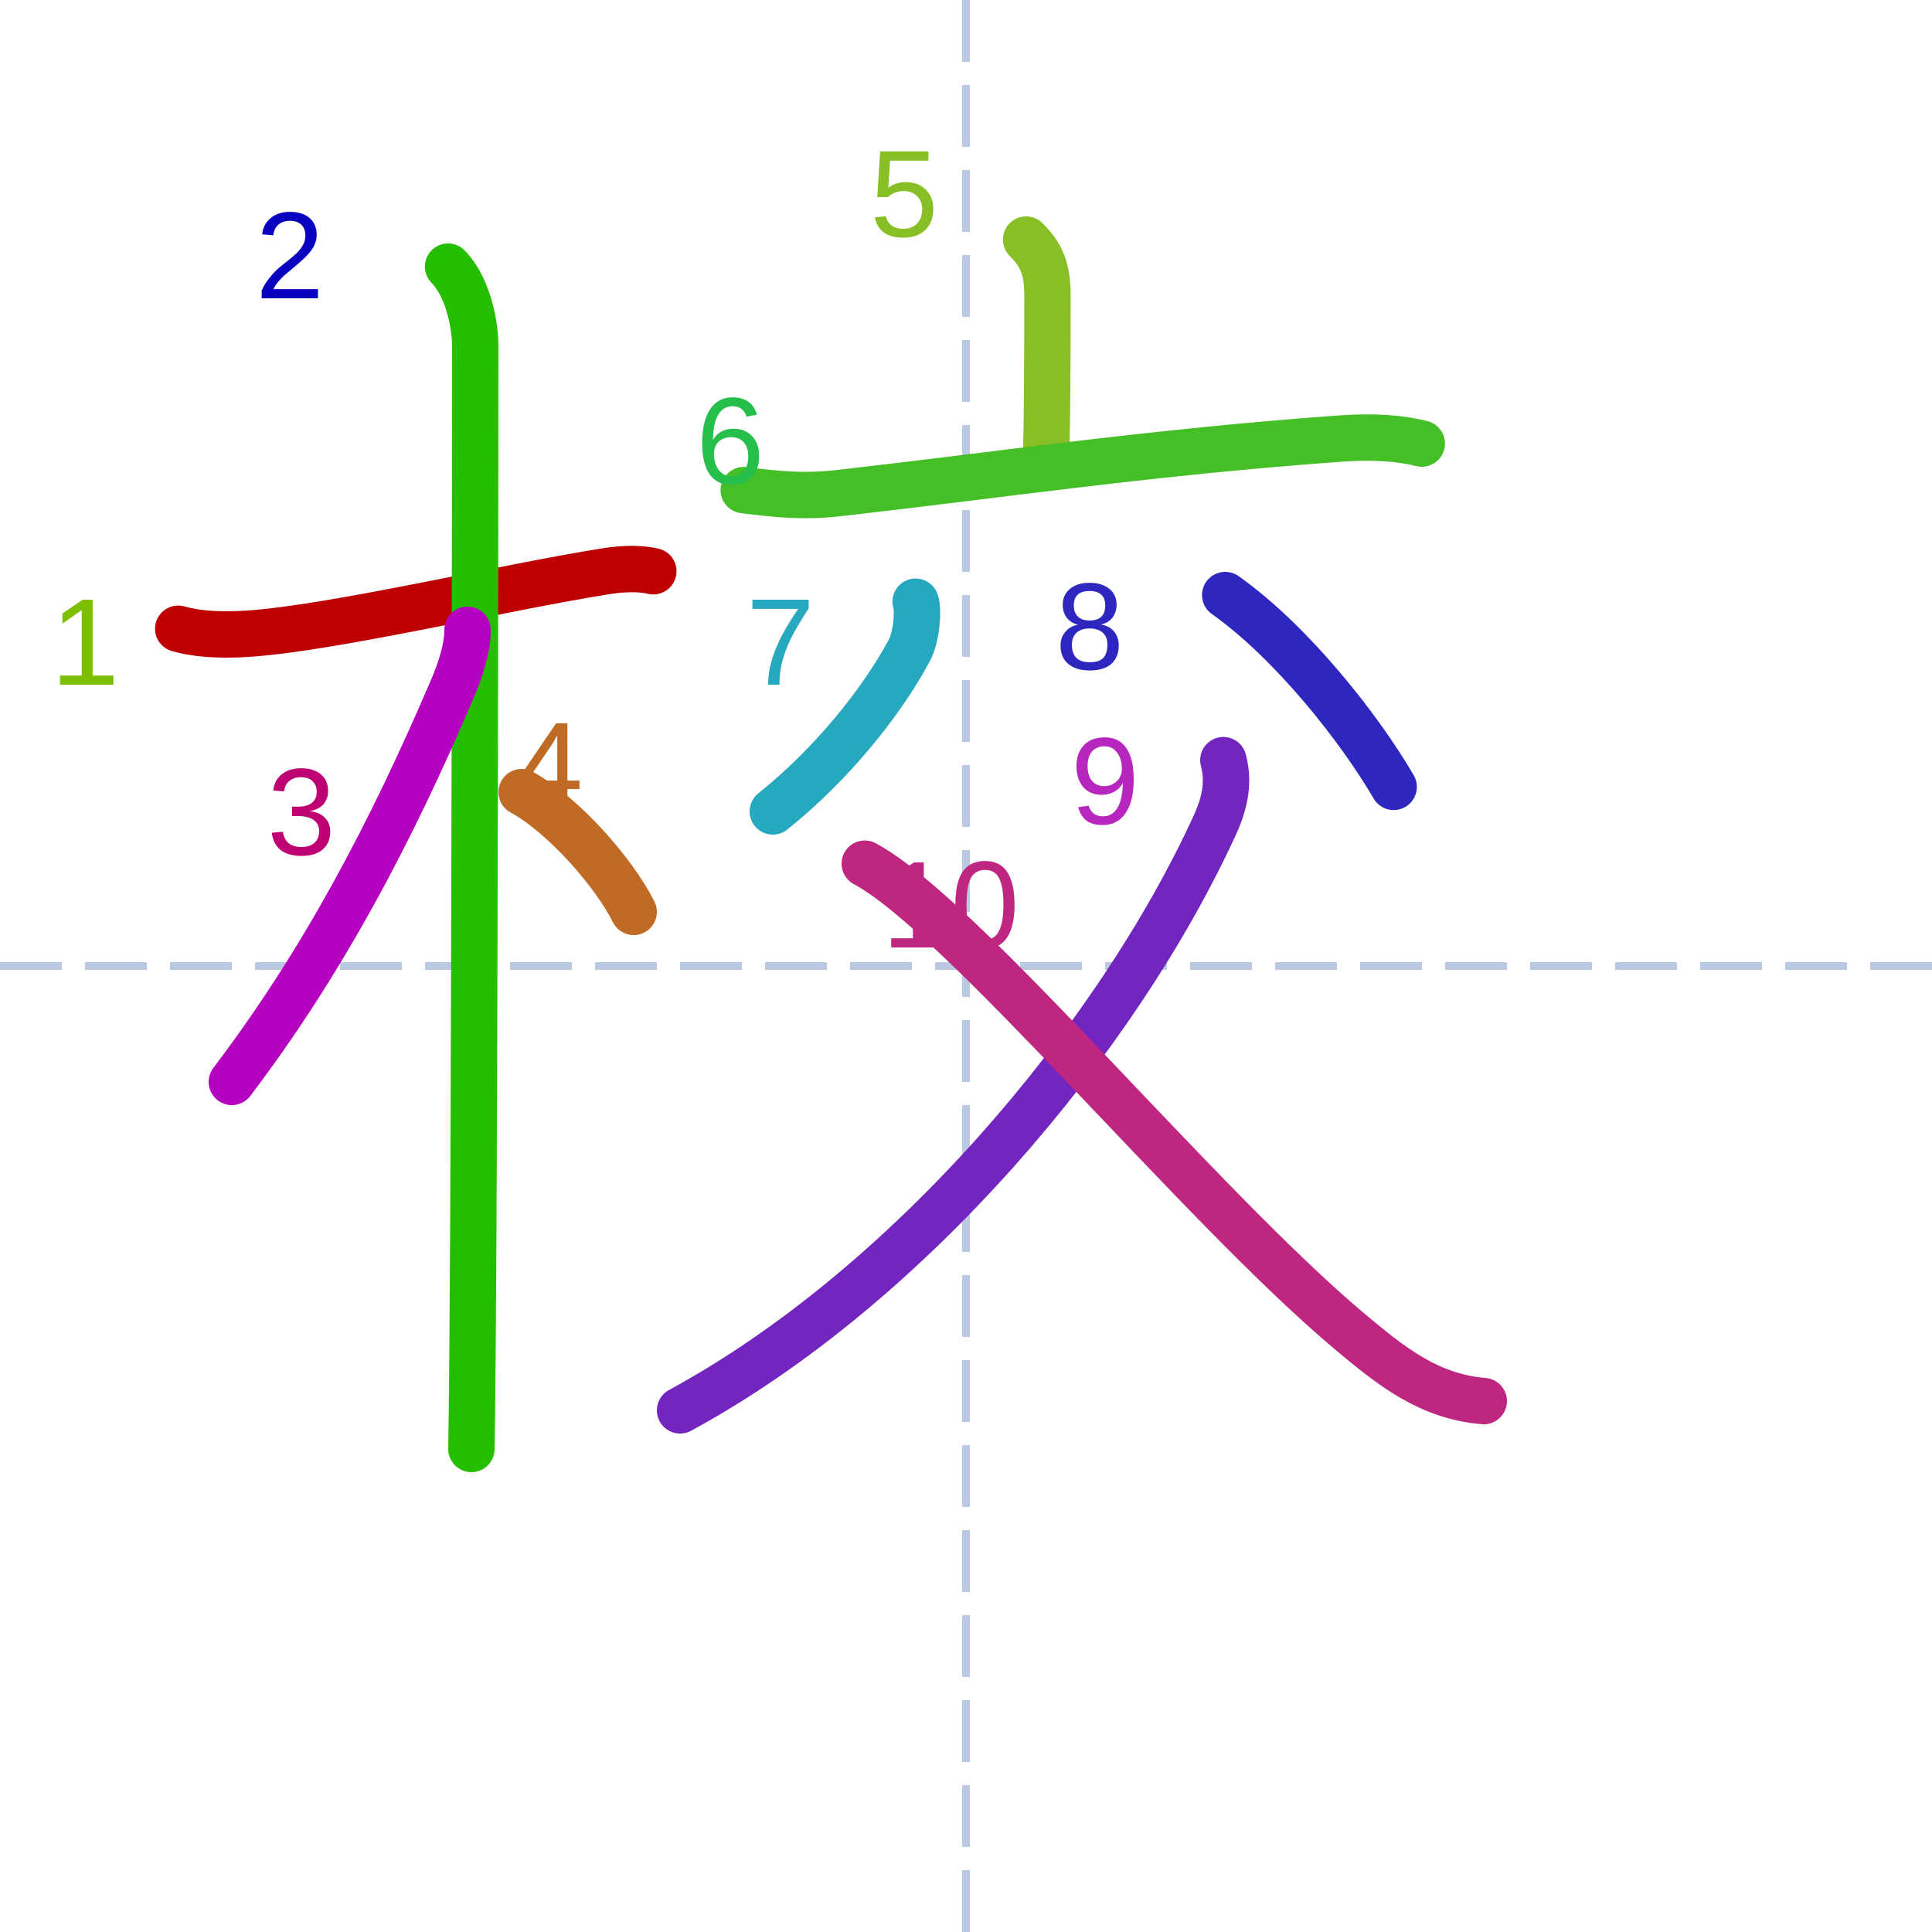
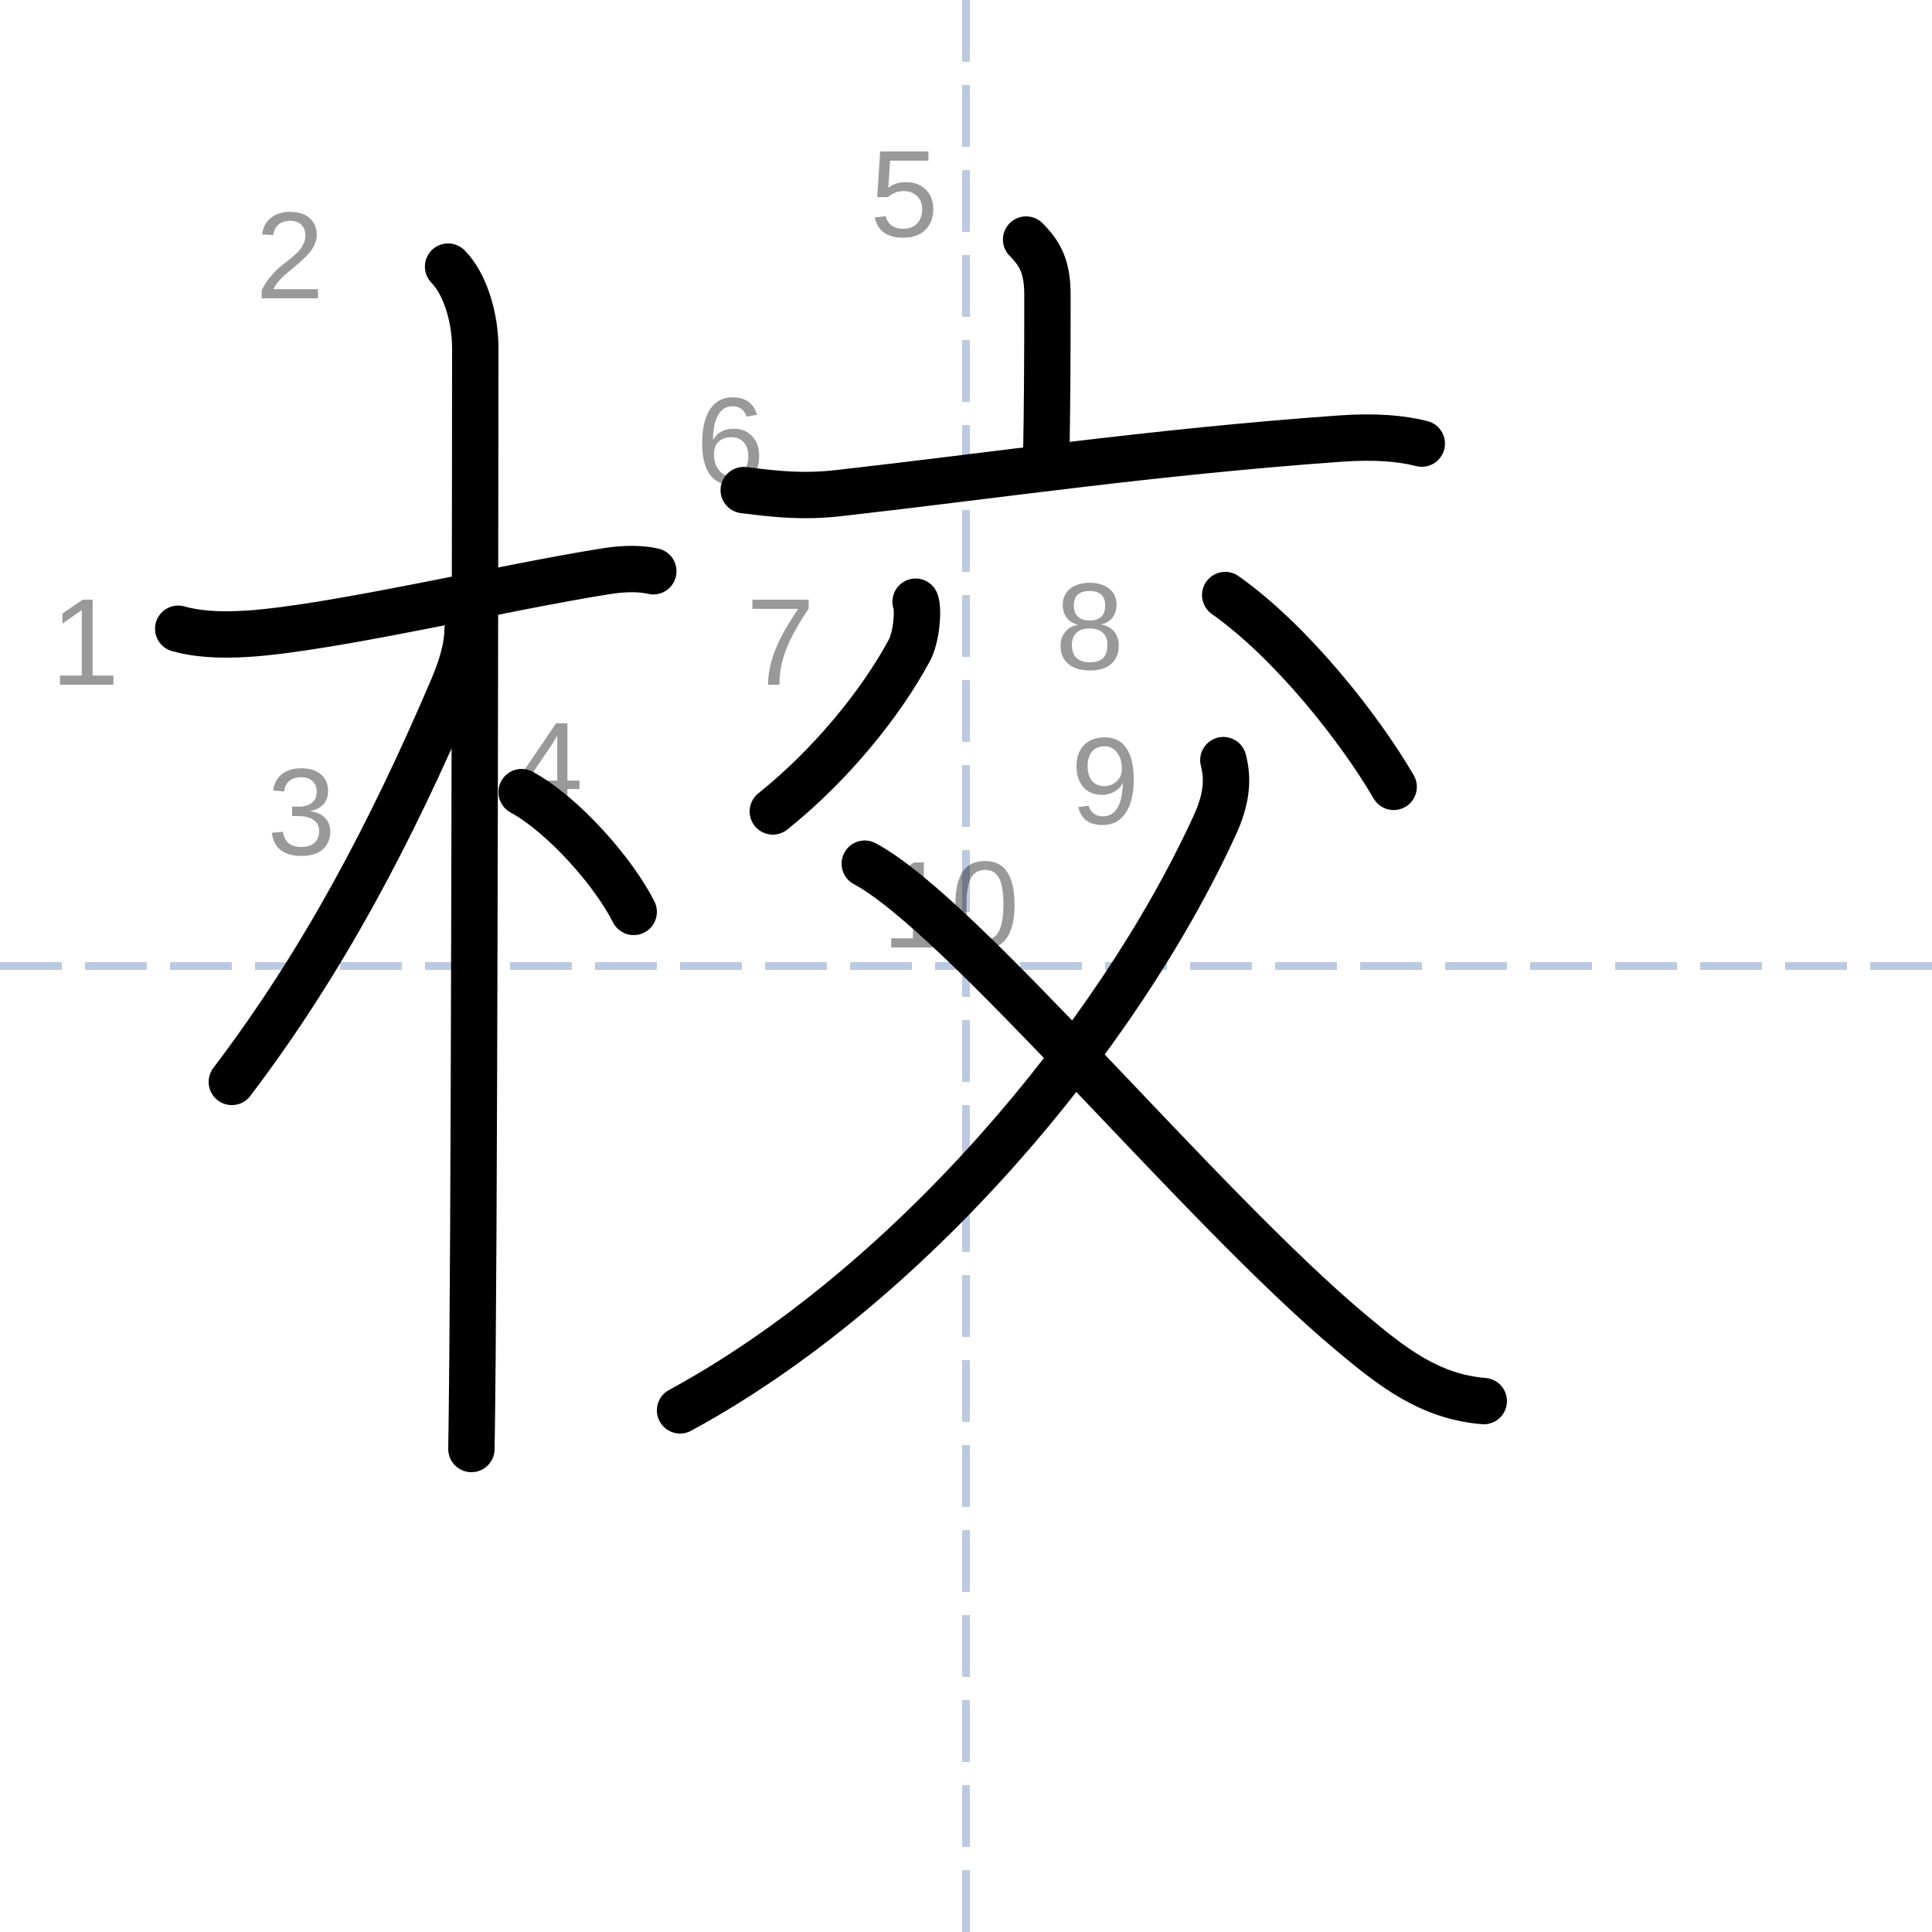
<svg xmlns="http://www.w3.org/2000/svg" height="250px" version="1.1" width="250px" style="overflow: hidden; position: relative; left: -0.75px; top: -0.2px;" viewBox="0 0 125 125" preserveAspectRatio="xMinYMin" class="dmak-svg">
  <defs style="-webkit-tap-highlight-color: rgba(0, 0, 0, 0);" />
  <path fill="none" stroke="#bcc9e2" d="M62.5,0L62.5,125" stroke-width="0.5" stroke-dasharray="4,1.5" style="-webkit-tap-highlight-color: rgba(0, 0, 0, 0);" />
  <path fill="none" stroke="#bcc9e2" d="M0,62.5L125,62.5" stroke-width="0.5" stroke-dasharray="4,1.5" style="-webkit-tap-highlight-color: rgba(0, 0, 0, 0);" />
-   <path fill="none" stroke="#bf0000" d="M11.53,40.68C12.63,41,14.13,41.13,16.06,41C21.46,40.65,32.63,38,39.2,36.96C40.45,36.76,41.5,36.78,42.27,36.96" stroke-width="3" stroke-linecap="round" stroke-linejoin="round" style="-webkit-tap-highlight-color: rgba(0, 0, 0, 0); stroke-linecap: round; stroke-linejoin: round; transition: stroke 400ms; stroke-dasharray: 31.151, 31.151; stroke-dashoffset: 0;">
+   <path fill="none" stroke="#000000" d="M11.53,40.68C12.63,41,14.13,41.13,16.06,41C21.46,40.65,32.63,38,39.2,36.96C40.45,36.76,41.5,36.78,42.27,36.96" stroke-width="3" stroke-linecap="round" stroke-linejoin="round" style="-webkit-tap-highlight-color: rgba(0, 0, 0, 0); stroke-linecap: round; stroke-linejoin: round; transition: stroke 400ms; stroke-dasharray: 31.151, 31.151; stroke-dashoffset: 0;">
    </path>
-   <text x="5.50" y="41.50" text-anchor="middle" font-family="&quot;Arial&quot;" font-size="8px" stroke="none" fill="#7cbf00" style="-webkit-tap-highlight-color: rgba(0, 0, 0, 0); text-anchor: middle; font-family: Arial; font-size: 8px;">
+   <text x="5.50" y="41.50" text-anchor="middle" font-family="&quot;Arial&quot;" font-size="8px" stroke="none" fill="rgba(0,0,0,0.4)" style="-webkit-tap-highlight-color: rgba(0, 0, 0, 0); text-anchor: middle; font-family: Arial; font-size: 8px;">
    <tspan dy="2.8" style="-webkit-tap-highlight-color: rgba(0, 0, 0, 0);">1</tspan>
  </text>
-   <path fill="none" stroke="#26bf00" d="M28.99,17.25C30.06,18.32,30.75,20.5,30.75,22.5C30.75,23.27,30.72,70.59,30.57,87.75C30.54,90.78,30.52,92.91,30.5,93.75" stroke-width="3" stroke-linecap="round" stroke-linejoin="round" style="-webkit-tap-highlight-color: rgba(0, 0, 0, 0); stroke-linecap: round; stroke-linejoin: round; transition: stroke 400ms; stroke-dasharray: 76.91, 76.91; stroke-dashoffset: 0;">
+   <path fill="none" stroke="#000000" d="M28.99,17.25C30.06,18.32,30.75,20.5,30.75,22.5C30.75,23.27,30.72,70.59,30.57,87.75C30.54,90.78,30.52,92.91,30.5,93.75" stroke-width="3" stroke-linecap="round" stroke-linejoin="round" style="-webkit-tap-highlight-color: rgba(0, 0, 0, 0); stroke-linecap: round; stroke-linejoin: round; transition: stroke 400ms; stroke-dasharray: 76.91, 76.91; stroke-dashoffset: 0;">
    </path>
-   <text x="18.75" y="16.50" text-anchor="middle" font-family="&quot;Arial&quot;" font-size="8px" stroke="none" fill="#0900bf" style="-webkit-tap-highlight-color: rgba(0, 0, 0, 0); text-anchor: middle; font-family: Arial; font-size: 8px;">
+   <text x="18.75" y="16.50" text-anchor="middle" font-family="&quot;Arial&quot;" font-size="8px" stroke="none" fill="rgba(0,0,0,0.4)" style="-webkit-tap-highlight-color: rgba(0, 0, 0, 0); text-anchor: middle; font-family: Arial; font-size: 8px;">
    <tspan dy="2.8" style="-webkit-tap-highlight-color: rgba(0, 0, 0, 0);">2</tspan>
  </text>
-   <path fill="none" stroke="#b500bf" d="M30.25,40.75C30.25,42,29.76,43.41,29.29,44.52C25.28,53.91,20.88,62.25,15,70" stroke-width="3" stroke-linecap="round" stroke-linejoin="round" style="-webkit-tap-highlight-color: rgba(0, 0, 0, 0); stroke-linecap: round; stroke-linejoin: round; transition: stroke 400ms; stroke-dasharray: 33.205, 33.205; stroke-dashoffset: 0;">
+   <path fill="none" stroke="#000000" d="M30.25,40.75C30.25,42,29.76,43.41,29.29,44.52C25.28,53.91,20.88,62.25,15,70" stroke-width="3" stroke-linecap="round" stroke-linejoin="round" style="-webkit-tap-highlight-color: rgba(0, 0, 0, 0); stroke-linecap: round; stroke-linejoin: round; transition: stroke 400ms; stroke-dasharray: 33.205, 33.205; stroke-dashoffset: 0;">
    </path>
-   <text x="19.50" y="52.50" text-anchor="middle" font-family="&quot;Arial&quot;" font-size="8px" stroke="none" fill="#bf0072" style="-webkit-tap-highlight-color: rgba(0, 0, 0, 0); text-anchor: middle; font-family: Arial; font-size: 8px;">
+   <text x="19.50" y="52.50" text-anchor="middle" font-family="&quot;Arial&quot;" font-size="8px" stroke="none" fill="rgba(0,0,0,0.4)" style="-webkit-tap-highlight-color: rgba(0, 0, 0, 0); text-anchor: middle; font-family: Arial; font-size: 8px;">
    <tspan dy="2.8" style="-webkit-tap-highlight-color: rgba(0, 0, 0, 0);">3</tspan>
  </text>
-   <path fill="none" stroke="#bf6b26" d="M33.75,51.25C36.5,52.75,39.75,56.5,41,59" stroke-width="3" stroke-linecap="round" stroke-linejoin="round" style="-webkit-tap-highlight-color: rgba(0, 0, 0, 0); stroke-linecap: round; stroke-linejoin: round; transition: stroke 400ms; stroke-dasharray: 10.734, 10.734; stroke-dashoffset: 0;">
+   <path fill="none" stroke="#000000" d="M33.75,51.25C36.5,52.75,39.75,56.5,41,59" stroke-width="3" stroke-linecap="round" stroke-linejoin="round" style="-webkit-tap-highlight-color: rgba(0, 0, 0, 0); stroke-linecap: round; stroke-linejoin: round; transition: stroke 400ms; stroke-dasharray: 10.734, 10.734; stroke-dashoffset: 0;">
    </path>
-   <text x="35.50" y="49.50" text-anchor="middle" font-family="&quot;Arial&quot;" font-size="8px" stroke="none" fill="#bf6b26" style="-webkit-tap-highlight-color: rgba(0, 0, 0, 0); text-anchor: middle; font-family: Arial; font-size: 8px;">
+   <text x="35.50" y="49.50" text-anchor="middle" font-family="&quot;Arial&quot;" font-size="8px" stroke="none" fill="rgba(0,0,0,0.4)" style="-webkit-tap-highlight-color: rgba(0, 0, 0, 0); text-anchor: middle; font-family: Arial; font-size: 8px;">
    <tspan dy="2.8" style="-webkit-tap-highlight-color: rgba(0, 0, 0, 0);">4</tspan>
  </text>
-   <path fill="none" stroke="#89bf26" d="M66.39,15.5C67.38,16.49,67.77,17.38,67.77,19.12C67.77,23.37,67.75,26.74,67.69,29.53" stroke-width="3" stroke-linecap="round" stroke-linejoin="round" style="-webkit-tap-highlight-color: rgba(0, 0, 0, 0); stroke-linecap: round; stroke-linejoin: round; transition: stroke 400ms; stroke-dasharray: 14.413, 14.413; stroke-dashoffset: 0;">
+   <path fill="none" stroke="#000000" d="M66.39,15.5C67.38,16.49,67.77,17.38,67.77,19.12C67.77,23.37,67.75,26.74,67.69,29.53" stroke-width="3" stroke-linecap="round" stroke-linejoin="round" style="-webkit-tap-highlight-color: rgba(0, 0, 0, 0); stroke-linecap: round; stroke-linejoin: round; transition: stroke 400ms; stroke-dasharray: 14.413, 14.413; stroke-dashoffset: 0;">
    </path>
-   <text x="58.50" y="12.50" text-anchor="middle" font-family="&quot;Arial&quot;" font-size="8px" stroke="none" fill="#89bf26" style="-webkit-tap-highlight-color: rgba(0, 0, 0, 0); text-anchor: middle; font-family: Arial; font-size: 8px;">
+   <text x="58.50" y="12.50" text-anchor="middle" font-family="&quot;Arial&quot;" font-size="8px" stroke="none" fill="rgba(0,0,0,0.4)" style="-webkit-tap-highlight-color: rgba(0, 0, 0, 0); text-anchor: middle; font-family: Arial; font-size: 8px;">
    <tspan dy="2.8" style="-webkit-tap-highlight-color: rgba(0, 0, 0, 0);">5</tspan>
  </text>
-   <path fill="none" stroke="#44bf26" d="M48.12,31.71C50.42,32,52.02,32.15,54.21,31.91C64.49,30.75,74.53,29.25,86.66,28.38C89.01,28.21,90.69,28.37,91.99,28.7" stroke-width="3" stroke-linecap="round" stroke-linejoin="round" style="-webkit-tap-highlight-color: rgba(0, 0, 0, 0); stroke-linecap: round; stroke-linejoin: round; transition: stroke 400ms; stroke-dasharray: 44.117, 44.117; stroke-dashoffset: 0;">
+   <path fill="none" stroke="#000000" d="M48.12,31.71C50.42,32,52.02,32.15,54.21,31.91C64.49,30.75,74.53,29.25,86.66,28.38C89.01,28.21,90.69,28.37,91.99,28.7" stroke-width="3" stroke-linecap="round" stroke-linejoin="round" style="-webkit-tap-highlight-color: rgba(0, 0, 0, 0); stroke-linecap: round; stroke-linejoin: round; transition: stroke 400ms; stroke-dasharray: 44.117, 44.117; stroke-dashoffset: 0;">
    </path>
-   <text x="47.25" y="28.50" text-anchor="middle" font-family="&quot;Arial&quot;" font-size="8px" stroke="none" fill="#26bf4c" style="-webkit-tap-highlight-color: rgba(0, 0, 0, 0); text-anchor: middle; font-family: Arial; font-size: 8px;">
+   <text x="47.25" y="28.50" text-anchor="middle" font-family="&quot;Arial&quot;" font-size="8px" stroke="none" fill="rgba(0,0,0,0.4)" style="-webkit-tap-highlight-color: rgba(0, 0, 0, 0); text-anchor: middle; font-family: Arial; font-size: 8px;">
    <tspan dy="2.8" style="-webkit-tap-highlight-color: rgba(0, 0, 0, 0);">6</tspan>
  </text>
-   <path fill="none" stroke="#26a8bf" d="M59.24,38.93C59.44,39.46,59.3,41.2,58.84,42.07C57,45.5,53.75,49.5,50,52.5" stroke-width="3" stroke-linecap="round" stroke-linejoin="round" style="-webkit-tap-highlight-color: rgba(0, 0, 0, 0); stroke-linecap: round; stroke-linejoin: round; transition: stroke 400ms; stroke-dasharray: 16.974, 16.974; stroke-dashoffset: 0;">
+   <path fill="none" stroke="#000000" d="M59.24,38.93C59.44,39.46,59.3,41.2,58.84,42.07C57,45.5,53.75,49.5,50,52.5" stroke-width="3" stroke-linecap="round" stroke-linejoin="round" style="-webkit-tap-highlight-color: rgba(0, 0, 0, 0); stroke-linecap: round; stroke-linejoin: round; transition: stroke 400ms; stroke-dasharray: 16.974, 16.974; stroke-dashoffset: 0;">
    </path>
-   <text x="50.50" y="41.50" text-anchor="middle" font-family="&quot;Arial&quot;" font-size="8px" stroke="none" fill="#26a8bf" style="-webkit-tap-highlight-color: rgba(0, 0, 0, 0); text-anchor: middle; font-family: Arial; font-size: 8px;">
+   <text x="50.50" y="41.50" text-anchor="middle" font-family="&quot;Arial&quot;" font-size="8px" stroke="none" fill="rgba(0,0,0,0.4)" style="-webkit-tap-highlight-color: rgba(0, 0, 0, 0); text-anchor: middle; font-family: Arial; font-size: 8px;">
    <tspan dy="2.8" style="-webkit-tap-highlight-color: rgba(0, 0, 0, 0);">7</tspan>
  </text>
-   <path fill="none" stroke="#2d26bf" d="M79.27,38.5C83.61,41.57,88,47.18,90.17,50.91" stroke-width="3" stroke-linecap="round" stroke-linejoin="round" style="-webkit-tap-highlight-color: rgba(0, 0, 0, 0); stroke-linecap: round; stroke-linejoin: round; transition: stroke 400ms; stroke-dasharray: 16.621, 16.621; stroke-dashoffset: 0;">
+   <path fill="none" stroke="#000000" d="M79.27,38.5C83.61,41.57,88,47.18,90.17,50.91" stroke-width="3" stroke-linecap="round" stroke-linejoin="round" style="-webkit-tap-highlight-color: rgba(0, 0, 0, 0); stroke-linecap: round; stroke-linejoin: round; transition: stroke 400ms; stroke-dasharray: 16.621, 16.621; stroke-dashoffset: 0;">
    </path>
-   <text x="70.50" y="40.50" text-anchor="middle" font-family="&quot;Arial&quot;" font-size="8px" stroke="none" fill="#2d26bf" style="-webkit-tap-highlight-color: rgba(0, 0, 0, 0); text-anchor: middle; font-family: Arial; font-size: 8px;">
+   <text x="70.50" y="40.50" text-anchor="middle" font-family="&quot;Arial&quot;" font-size="8px" stroke="none" fill="rgba(0,0,0,0.4)" style="-webkit-tap-highlight-color: rgba(0, 0, 0, 0); text-anchor: middle; font-family: Arial; font-size: 8px;">
    <tspan dy="2.8" style="-webkit-tap-highlight-color: rgba(0, 0, 0, 0);">8</tspan>
  </text>
-   <path fill="none" stroke="#7226bf" d="M79.15,49.18C79.5,50.5,79.32,51.8,78.61,53.36C72.25,67.25,58.75,83.25,44,91.25" stroke-width="3" stroke-linecap="round" stroke-linejoin="round" style="-webkit-tap-highlight-color: rgba(0, 0, 0, 0); stroke-linecap: round; stroke-linejoin: round; transition: stroke 400ms; stroke-dasharray: 56.405, 56.405; stroke-dashoffset: 0;">
+   <path fill="none" stroke="#000000" d="M79.15,49.18C79.5,50.5,79.32,51.8,78.61,53.36C72.25,67.25,58.75,83.25,44,91.25" stroke-width="3" stroke-linecap="round" stroke-linejoin="round" style="-webkit-tap-highlight-color: rgba(0, 0, 0, 0); stroke-linecap: round; stroke-linejoin: round; transition: stroke 400ms; stroke-dasharray: 56.405, 56.405; stroke-dashoffset: 0;">
    </path>
-   <text x="71.50" y="50.50" text-anchor="middle" font-family="&quot;Arial&quot;" font-size="8px" stroke="none" fill="#b726bf" style="-webkit-tap-highlight-color: rgba(0, 0, 0, 0); text-anchor: middle; font-family: Arial; font-size: 8px;">
+   <text x="71.50" y="50.50" text-anchor="middle" font-family="&quot;Arial&quot;" font-size="8px" stroke="none" fill="rgba(0,0,0,0.4)" style="-webkit-tap-highlight-color: rgba(0, 0, 0, 0); text-anchor: middle; font-family: Arial; font-size: 8px;">
    <tspan dy="2.8" style="-webkit-tap-highlight-color: rgba(0, 0, 0, 0);">9</tspan>
  </text>
-   <path fill="none" stroke="#bf2682" d="M55.95,55.88C62.25,59.25,77.59,78,87.4,86.21C90.04,88.42,92.47,90.36,96,90.65" stroke-width="3" stroke-linecap="round" stroke-linejoin="round" style="-webkit-tap-highlight-color: rgba(0, 0, 0, 0); stroke-linecap: round; stroke-linejoin: round; transition: stroke 400ms; stroke-dasharray: 53.617, 53.617; stroke-dashoffset: 0;">
+   <path fill="none" stroke="#000000" d="M55.95,55.88C62.25,59.25,77.59,78,87.4,86.21C90.04,88.42,92.47,90.36,96,90.65" stroke-width="3" stroke-linecap="round" stroke-linejoin="round" style="-webkit-tap-highlight-color: rgba(0, 0, 0, 0); stroke-linecap: round; stroke-linejoin: round; transition: stroke 400ms; stroke-dasharray: 53.617, 53.617; stroke-dashoffset: 0;">
    </path>
-   <text x="61.50" y="58.50" text-anchor="middle" font-family="&quot;Arial&quot;" font-size="8px" stroke="none" fill="#bf2682" style="-webkit-tap-highlight-color: rgba(0, 0, 0, 0); text-anchor: middle; font-family: Arial; font-size: 8px;">
+   <text x="61.50" y="58.50" text-anchor="middle" font-family="&quot;Arial&quot;" font-size="8px" stroke="none" fill="rgba(0,0,0,0.4)" style="-webkit-tap-highlight-color: rgba(0, 0, 0, 0); text-anchor: middle; font-family: Arial; font-size: 8px;">
    <tspan dy="2.8" style="-webkit-tap-highlight-color: rgba(0, 0, 0, 0);">10</tspan>
  </text>
</svg>
